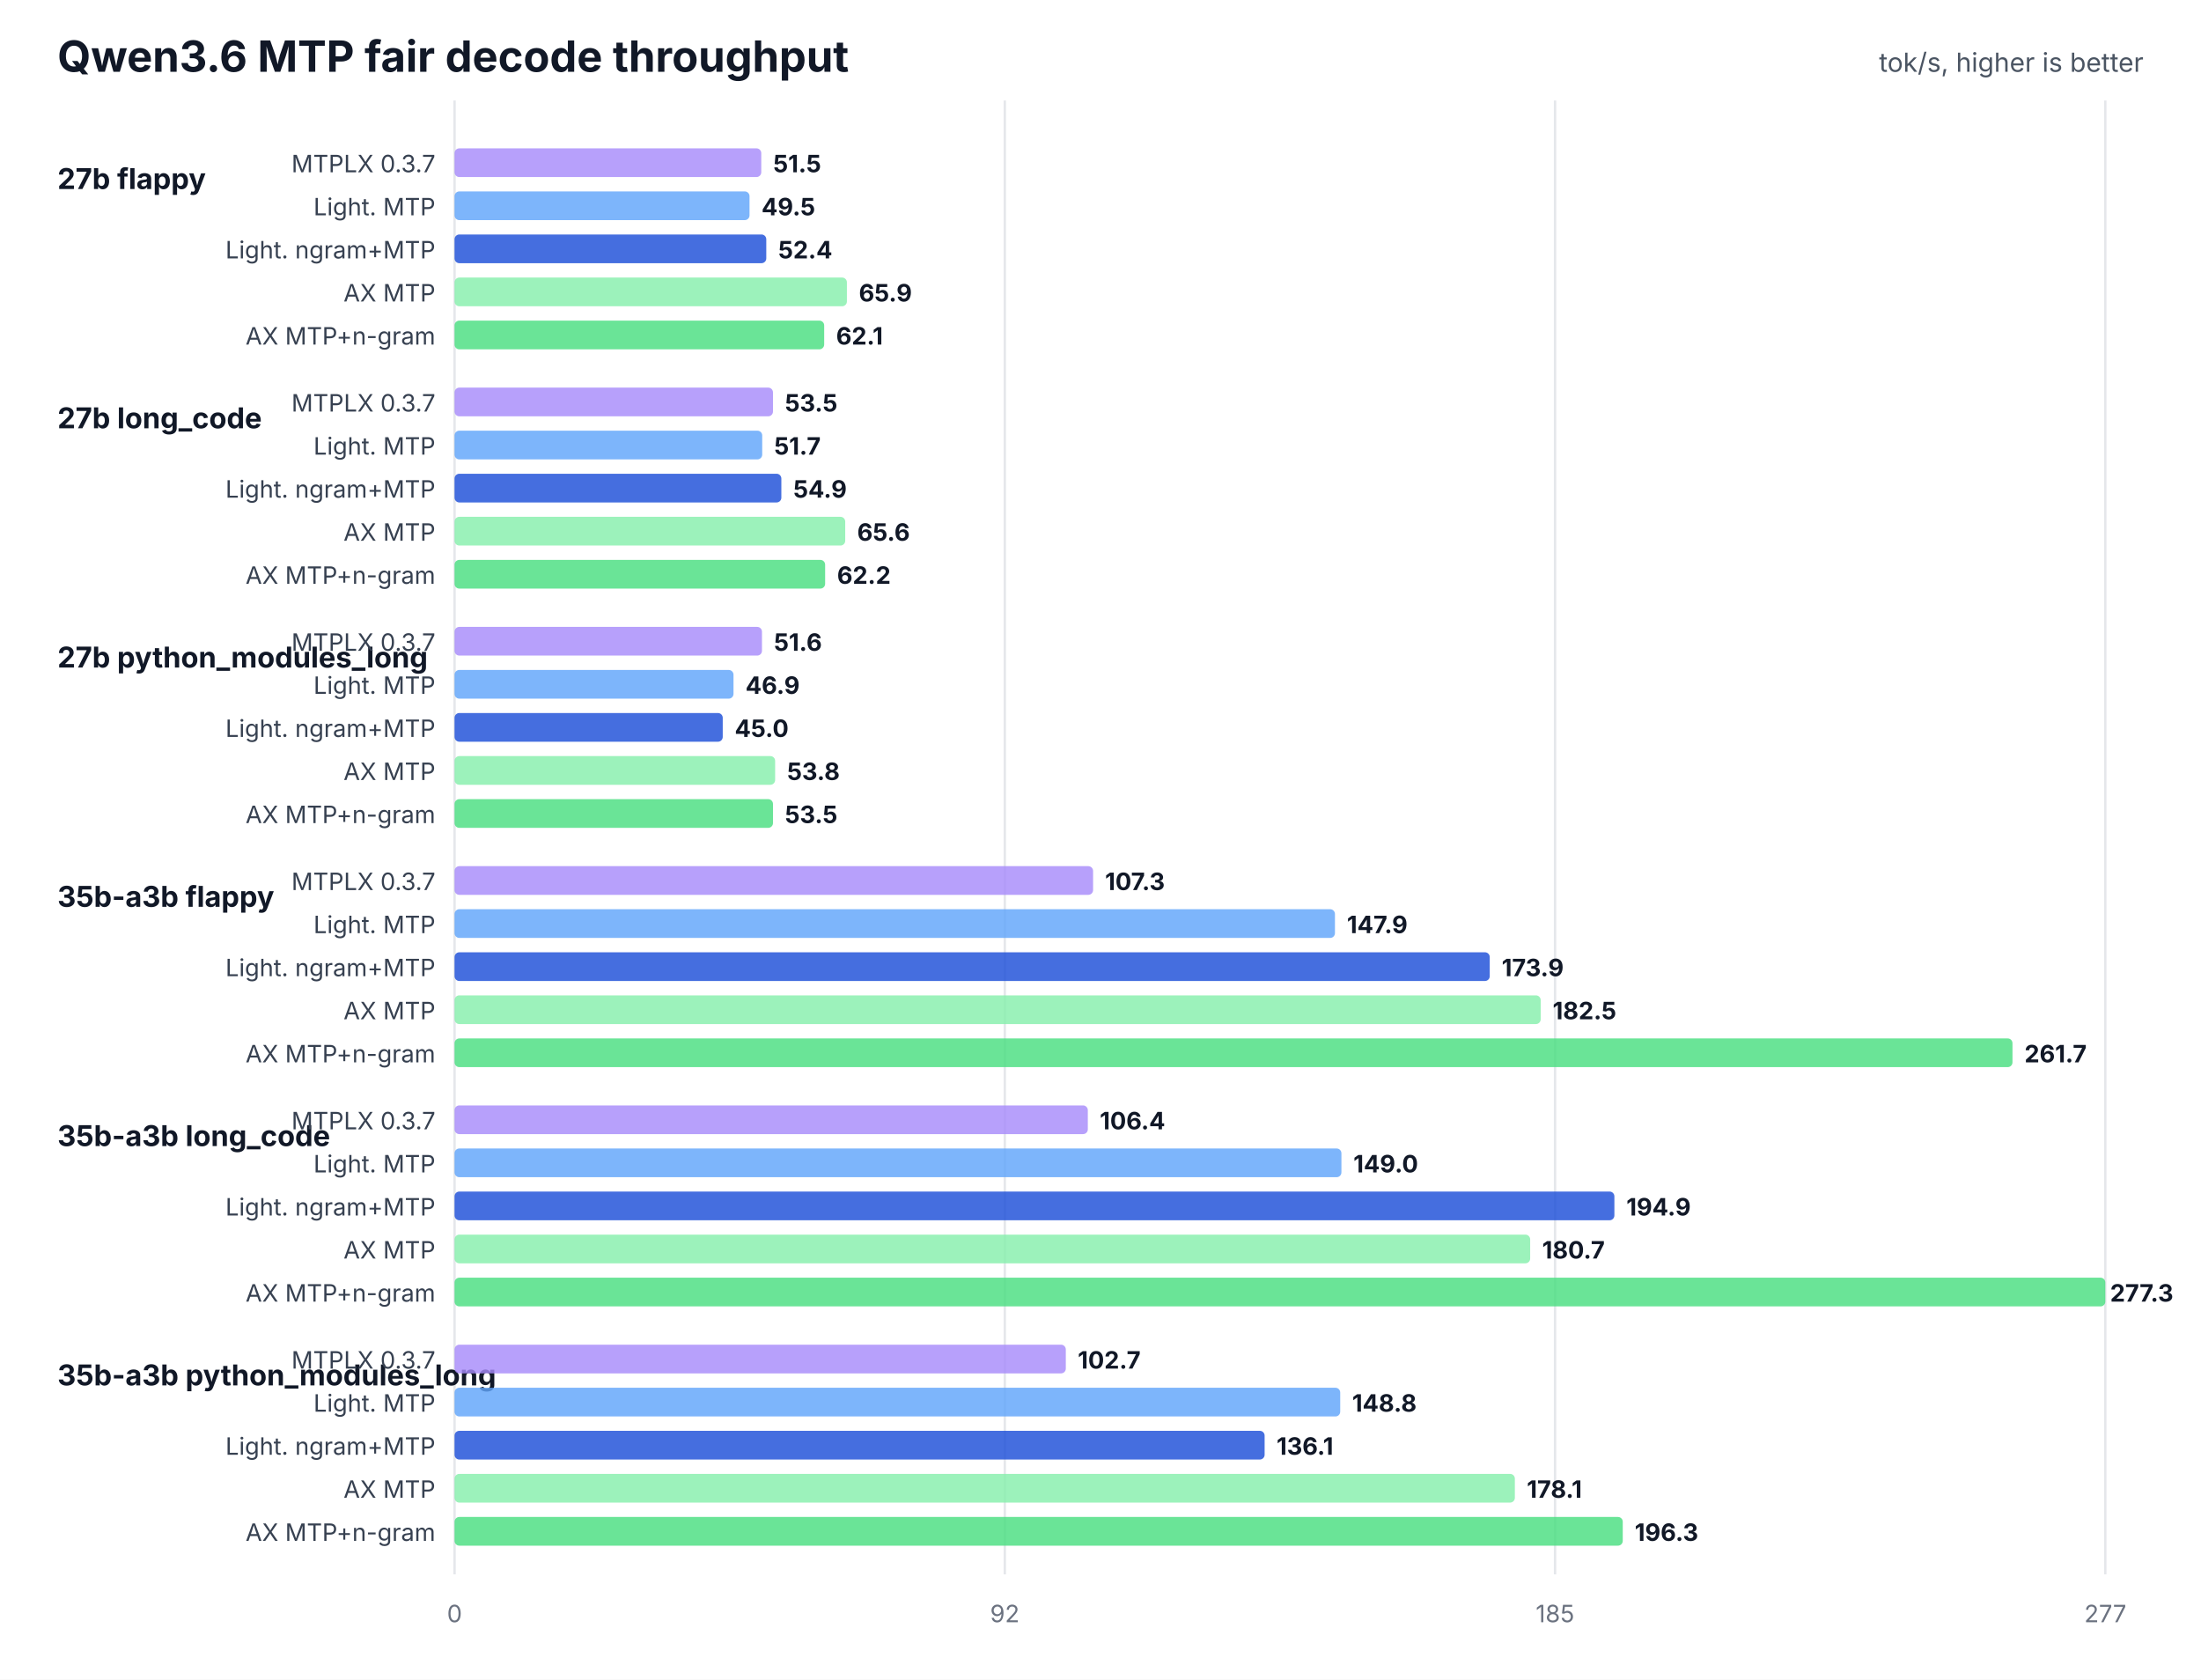
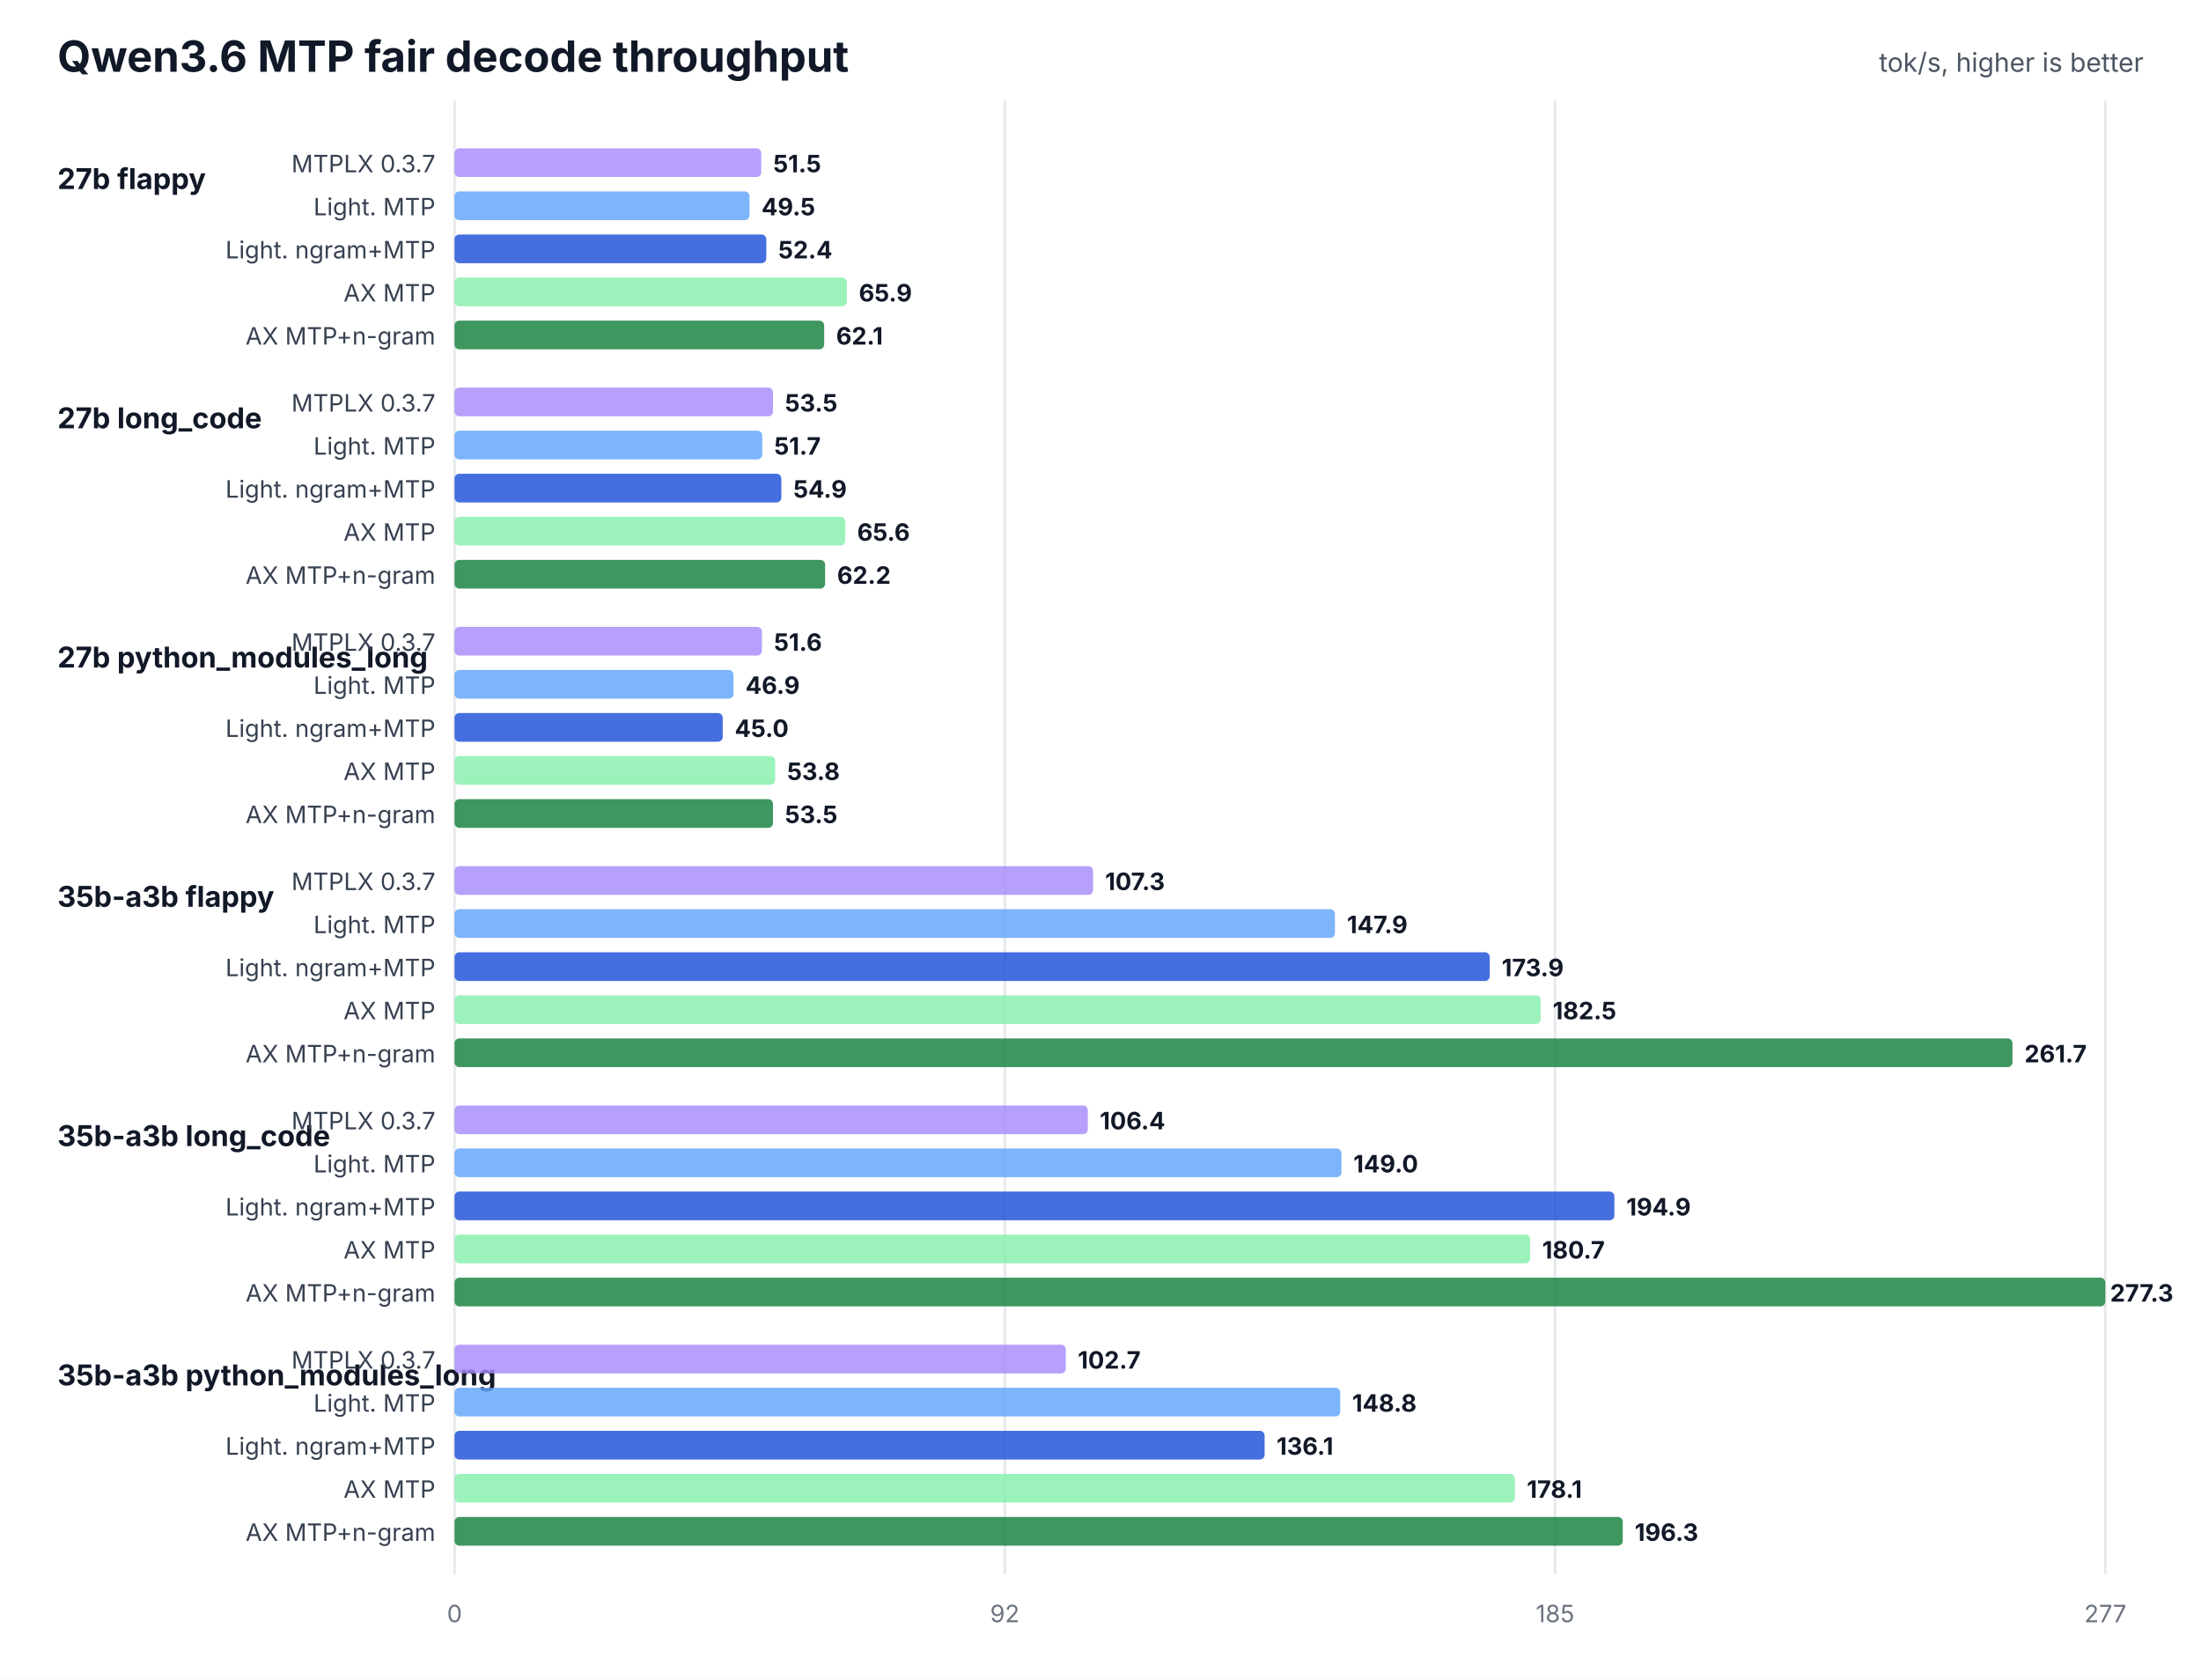
<svg xmlns="http://www.w3.org/2000/svg" width="920" height="702" viewBox="0 0 920 702" role="img">
  <rect width="100%" height="100%" fill="#ffffff" />
  <text x="24" y="30" font-family="Inter,Segoe UI,Arial,sans-serif" font-size="18" font-weight="700" fill="#111827">Qwen3.6 MTP fair decode throughput</text>
  <text x="896" y="30" text-anchor="end" font-family="Inter,Segoe UI,Arial,sans-serif" font-size="11" fill="#4b5563">tok/s, higher is better</text>
  <line x1="190.0" y1="42" x2="190.0" y2="658" stroke="#e5e7eb" stroke-width="1" />
  <text x="190.0" y="678" text-anchor="middle" font-family="Inter,Segoe UI,Arial,sans-serif" font-size="10" fill="#6b7280">0</text>
  <line x1="420.0" y1="42" x2="420.0" y2="658" stroke="#e5e7eb" stroke-width="1" />
  <text x="420.0" y="678" text-anchor="middle" font-family="Inter,Segoe UI,Arial,sans-serif" font-size="10" fill="#6b7280">92</text>
  <line x1="650.0" y1="42" x2="650.0" y2="658" stroke="#e5e7eb" stroke-width="1" />
  <text x="650.0" y="678" text-anchor="middle" font-family="Inter,Segoe UI,Arial,sans-serif" font-size="10" fill="#6b7280">185</text>
  <line x1="880.0" y1="42" x2="880.0" y2="658" stroke="#e5e7eb" stroke-width="1" />
  <text x="880.0" y="678" text-anchor="middle" font-family="Inter,Segoe UI,Arial,sans-serif" font-size="10" fill="#6b7280">277</text>
  <text x="24" y="79" font-family="Inter,Segoe UI,Arial,sans-serif" font-size="12" font-weight="700" fill="#111827">27b flappy</text>
  <text x="182" y="72" text-anchor="end" font-family="Inter,Segoe UI,Arial,sans-serif" font-size="10" fill="#374151">MTPLX 0.3.7</text>
  <rect x="190" y="62" width="128.2" height="12" rx="2" fill="#a78bfa" fill-opacity="0.82" />
  <text x="323.2" y="72" font-family="Inter,Segoe UI,Arial,sans-serif" font-size="10" font-weight="700" fill="#111827">51.5</text>
  <text x="182" y="90" text-anchor="end" font-family="Inter,Segoe UI,Arial,sans-serif" font-size="10" fill="#374151">Light. MTP</text>
  <rect x="190" y="80" width="123.3" height="12" rx="2" fill="#60a5fa" fill-opacity="0.82" />
  <text x="318.3" y="90" font-family="Inter,Segoe UI,Arial,sans-serif" font-size="10" font-weight="700" fill="#111827">49.5</text>
  <text x="182" y="108" text-anchor="end" font-family="Inter,Segoe UI,Arial,sans-serif" font-size="10" fill="#374151">Light. ngram+MTP</text>
  <rect x="190" y="98" width="130.3" height="12" rx="2" fill="#1d4ed8" fill-opacity="0.82" />
  <text x="325.3" y="108" font-family="Inter,Segoe UI,Arial,sans-serif" font-size="10" font-weight="700" fill="#111827">52.4</text>
  <text x="182" y="126" text-anchor="end" font-family="Inter,Segoe UI,Arial,sans-serif" font-size="10" fill="#374151">AX MTP</text>
  <rect x="190" y="116" width="164.0" height="12" rx="2" fill="#86efac" fill-opacity="0.82" />
  <text x="359.0" y="126" font-family="Inter,Segoe UI,Arial,sans-serif" font-size="10" font-weight="700" fill="#111827">65.9</text>
  <text x="182" y="144" text-anchor="end" font-family="Inter,Segoe UI,Arial,sans-serif" font-size="10" fill="#374151">AX MTP+n-gram</text>
-   <rect x="190" y="134" width="154.5" height="12" rx="2" fill="#4ade80" fill-opacity="0.82" />
+   <rect x="190" y="134" width="154.5" height="12" rx="2" fill="#15803d" fill-opacity="0.82" />
  <text x="349.5" y="144" font-family="Inter,Segoe UI,Arial,sans-serif" font-size="10" font-weight="700" fill="#111827">62.1</text>
  <text x="24" y="179" font-family="Inter,Segoe UI,Arial,sans-serif" font-size="12" font-weight="700" fill="#111827">27b long_code</text>
  <text x="182" y="172" text-anchor="end" font-family="Inter,Segoe UI,Arial,sans-serif" font-size="10" fill="#374151">MTPLX 0.3.7</text>
  <rect x="190" y="162" width="133.1" height="12" rx="2" fill="#a78bfa" fill-opacity="0.82" />
  <text x="328.1" y="172" font-family="Inter,Segoe UI,Arial,sans-serif" font-size="10" font-weight="700" fill="#111827">53.5</text>
  <text x="182" y="190" text-anchor="end" font-family="Inter,Segoe UI,Arial,sans-serif" font-size="10" fill="#374151">Light. MTP</text>
  <rect x="190" y="180" width="128.6" height="12" rx="2" fill="#60a5fa" fill-opacity="0.82" />
  <text x="323.6" y="190" font-family="Inter,Segoe UI,Arial,sans-serif" font-size="10" font-weight="700" fill="#111827">51.7</text>
  <text x="182" y="208" text-anchor="end" font-family="Inter,Segoe UI,Arial,sans-serif" font-size="10" fill="#374151">Light. ngram+MTP</text>
  <rect x="190" y="198" width="136.6" height="12" rx="2" fill="#1d4ed8" fill-opacity="0.82" />
  <text x="331.6" y="208" font-family="Inter,Segoe UI,Arial,sans-serif" font-size="10" font-weight="700" fill="#111827">54.9</text>
  <text x="182" y="226" text-anchor="end" font-family="Inter,Segoe UI,Arial,sans-serif" font-size="10" fill="#374151">AX MTP</text>
  <rect x="190" y="216" width="163.3" height="12" rx="2" fill="#86efac" fill-opacity="0.82" />
  <text x="358.3" y="226" font-family="Inter,Segoe UI,Arial,sans-serif" font-size="10" font-weight="700" fill="#111827">65.6</text>
  <text x="182" y="244" text-anchor="end" font-family="Inter,Segoe UI,Arial,sans-serif" font-size="10" fill="#374151">AX MTP+n-gram</text>
-   <rect x="190" y="234" width="154.9" height="12" rx="2" fill="#4ade80" fill-opacity="0.82" />
+   <rect x="190" y="234" width="154.9" height="12" rx="2" fill="#15803d" fill-opacity="0.82" />
  <text x="349.9" y="244" font-family="Inter,Segoe UI,Arial,sans-serif" font-size="10" font-weight="700" fill="#111827">62.2</text>
  <text x="24" y="279" font-family="Inter,Segoe UI,Arial,sans-serif" font-size="12" font-weight="700" fill="#111827">27b python_modules_long</text>
  <text x="182" y="272" text-anchor="end" font-family="Inter,Segoe UI,Arial,sans-serif" font-size="10" fill="#374151">MTPLX 0.3.7</text>
  <rect x="190" y="262" width="128.5" height="12" rx="2" fill="#a78bfa" fill-opacity="0.82" />
  <text x="323.5" y="272" font-family="Inter,Segoe UI,Arial,sans-serif" font-size="10" font-weight="700" fill="#111827">51.6</text>
  <text x="182" y="290" text-anchor="end" font-family="Inter,Segoe UI,Arial,sans-serif" font-size="10" fill="#374151">Light. MTP</text>
  <rect x="190" y="280" width="116.6" height="12" rx="2" fill="#60a5fa" fill-opacity="0.82" />
  <text x="311.6" y="290" font-family="Inter,Segoe UI,Arial,sans-serif" font-size="10" font-weight="700" fill="#111827">46.9</text>
  <text x="182" y="308" text-anchor="end" font-family="Inter,Segoe UI,Arial,sans-serif" font-size="10" fill="#374151">Light. ngram+MTP</text>
  <rect x="190" y="298" width="112.1" height="12" rx="2" fill="#1d4ed8" fill-opacity="0.82" />
  <text x="307.1" y="308" font-family="Inter,Segoe UI,Arial,sans-serif" font-size="10" font-weight="700" fill="#111827">45.0</text>
  <text x="182" y="326" text-anchor="end" font-family="Inter,Segoe UI,Arial,sans-serif" font-size="10" fill="#374151">AX MTP</text>
  <rect x="190" y="316" width="134.0" height="12" rx="2" fill="#86efac" fill-opacity="0.82" />
  <text x="329.0" y="326" font-family="Inter,Segoe UI,Arial,sans-serif" font-size="10" font-weight="700" fill="#111827">53.8</text>
  <text x="182" y="344" text-anchor="end" font-family="Inter,Segoe UI,Arial,sans-serif" font-size="10" fill="#374151">AX MTP+n-gram</text>
-   <rect x="190" y="334" width="133.1" height="12" rx="2" fill="#4ade80" fill-opacity="0.82" />
+   <rect x="190" y="334" width="133.1" height="12" rx="2" fill="#15803d" fill-opacity="0.82" />
  <text x="328.1" y="344" font-family="Inter,Segoe UI,Arial,sans-serif" font-size="10" font-weight="700" fill="#111827">53.5</text>
  <text x="24" y="379" font-family="Inter,Segoe UI,Arial,sans-serif" font-size="12" font-weight="700" fill="#111827">35b-a3b flappy</text>
  <text x="182" y="372" text-anchor="end" font-family="Inter,Segoe UI,Arial,sans-serif" font-size="10" fill="#374151">MTPLX 0.3.7</text>
  <rect x="190" y="362" width="266.9" height="12" rx="2" fill="#a78bfa" fill-opacity="0.82" />
  <text x="461.9" y="372" font-family="Inter,Segoe UI,Arial,sans-serif" font-size="10" font-weight="700" fill="#111827">107.3</text>
  <text x="182" y="390" text-anchor="end" font-family="Inter,Segoe UI,Arial,sans-serif" font-size="10" fill="#374151">Light. MTP</text>
  <rect x="190" y="380" width="368.0" height="12" rx="2" fill="#60a5fa" fill-opacity="0.82" />
  <text x="563.0" y="390" font-family="Inter,Segoe UI,Arial,sans-serif" font-size="10" font-weight="700" fill="#111827">147.9</text>
  <text x="182" y="408" text-anchor="end" font-family="Inter,Segoe UI,Arial,sans-serif" font-size="10" fill="#374151">Light. ngram+MTP</text>
  <rect x="190" y="398" width="432.7" height="12" rx="2" fill="#1d4ed8" fill-opacity="0.82" />
  <text x="627.7" y="408" font-family="Inter,Segoe UI,Arial,sans-serif" font-size="10" font-weight="700" fill="#111827">173.9</text>
  <text x="182" y="426" text-anchor="end" font-family="Inter,Segoe UI,Arial,sans-serif" font-size="10" fill="#374151">AX MTP</text>
  <rect x="190" y="416" width="454.0" height="12" rx="2" fill="#86efac" fill-opacity="0.82" />
  <text x="649.0" y="426" font-family="Inter,Segoe UI,Arial,sans-serif" font-size="10" font-weight="700" fill="#111827">182.5</text>
  <text x="182" y="444" text-anchor="end" font-family="Inter,Segoe UI,Arial,sans-serif" font-size="10" fill="#374151">AX MTP+n-gram</text>
-   <rect x="190" y="434" width="651.2" height="12" rx="2" fill="#4ade80" fill-opacity="0.82" />
+   <rect x="190" y="434" width="651.2" height="12" rx="2" fill="#15803d" fill-opacity="0.82" />
  <text x="846.2" y="444" font-family="Inter,Segoe UI,Arial,sans-serif" font-size="10" font-weight="700" fill="#111827">261.7</text>
  <text x="24" y="479" font-family="Inter,Segoe UI,Arial,sans-serif" font-size="12" font-weight="700" fill="#111827">35b-a3b long_code</text>
  <text x="182" y="472" text-anchor="end" font-family="Inter,Segoe UI,Arial,sans-serif" font-size="10" fill="#374151">MTPLX 0.3.7</text>
  <rect x="190" y="462" width="264.7" height="12" rx="2" fill="#a78bfa" fill-opacity="0.82" />
  <text x="459.7" y="472" font-family="Inter,Segoe UI,Arial,sans-serif" font-size="10" font-weight="700" fill="#111827">106.4</text>
  <text x="182" y="490" text-anchor="end" font-family="Inter,Segoe UI,Arial,sans-serif" font-size="10" fill="#374151">Light. MTP</text>
  <rect x="190" y="480" width="370.7" height="12" rx="2" fill="#60a5fa" fill-opacity="0.82" />
  <text x="565.7" y="490" font-family="Inter,Segoe UI,Arial,sans-serif" font-size="10" font-weight="700" fill="#111827">149.0</text>
  <text x="182" y="508" text-anchor="end" font-family="Inter,Segoe UI,Arial,sans-serif" font-size="10" fill="#374151">Light. ngram+MTP</text>
  <rect x="190" y="498" width="484.8" height="12" rx="2" fill="#1d4ed8" fill-opacity="0.82" />
  <text x="679.8" y="508" font-family="Inter,Segoe UI,Arial,sans-serif" font-size="10" font-weight="700" fill="#111827">194.9</text>
  <text x="182" y="526" text-anchor="end" font-family="Inter,Segoe UI,Arial,sans-serif" font-size="10" fill="#374151">AX MTP</text>
  <rect x="190" y="516" width="449.6" height="12" rx="2" fill="#86efac" fill-opacity="0.82" />
  <text x="644.6" y="526" font-family="Inter,Segoe UI,Arial,sans-serif" font-size="10" font-weight="700" fill="#111827">180.7</text>
  <text x="182" y="544" text-anchor="end" font-family="Inter,Segoe UI,Arial,sans-serif" font-size="10" fill="#374151">AX MTP+n-gram</text>
-   <rect x="190" y="534" width="690.0" height="12" rx="2" fill="#4ade80" fill-opacity="0.82" />
+   <rect x="190" y="534" width="690.0" height="12" rx="2" fill="#15803d" fill-opacity="0.82" />
  <text x="882.0" y="544" font-family="Inter,Segoe UI,Arial,sans-serif" font-size="10" font-weight="700" fill="#111827">277.3</text>
  <text x="24" y="579" font-family="Inter,Segoe UI,Arial,sans-serif" font-size="12" font-weight="700" fill="#111827">35b-a3b python_modules_long</text>
  <text x="182" y="572" text-anchor="end" font-family="Inter,Segoe UI,Arial,sans-serif" font-size="10" fill="#374151">MTPLX 0.3.7</text>
  <rect x="190" y="562" width="255.5" height="12" rx="2" fill="#a78bfa" fill-opacity="0.82" />
  <text x="450.5" y="572" font-family="Inter,Segoe UI,Arial,sans-serif" font-size="10" font-weight="700" fill="#111827">102.7</text>
  <text x="182" y="590" text-anchor="end" font-family="Inter,Segoe UI,Arial,sans-serif" font-size="10" fill="#374151">Light. MTP</text>
  <rect x="190" y="580" width="370.2" height="12" rx="2" fill="#60a5fa" fill-opacity="0.82" />
  <text x="565.2" y="590" font-family="Inter,Segoe UI,Arial,sans-serif" font-size="10" font-weight="700" fill="#111827">148.8</text>
  <text x="182" y="608" text-anchor="end" font-family="Inter,Segoe UI,Arial,sans-serif" font-size="10" fill="#374151">Light. ngram+MTP</text>
  <rect x="190" y="598" width="338.6" height="12" rx="2" fill="#1d4ed8" fill-opacity="0.82" />
  <text x="533.6" y="608" font-family="Inter,Segoe UI,Arial,sans-serif" font-size="10" font-weight="700" fill="#111827">136.1</text>
  <text x="182" y="626" text-anchor="end" font-family="Inter,Segoe UI,Arial,sans-serif" font-size="10" fill="#374151">AX MTP</text>
  <rect x="190" y="616" width="443.2" height="12" rx="2" fill="#86efac" fill-opacity="0.82" />
  <text x="638.2" y="626" font-family="Inter,Segoe UI,Arial,sans-serif" font-size="10" font-weight="700" fill="#111827">178.1</text>
  <text x="182" y="644" text-anchor="end" font-family="Inter,Segoe UI,Arial,sans-serif" font-size="10" fill="#374151">AX MTP+n-gram</text>
-   <rect x="190" y="634" width="488.3" height="12" rx="2" fill="#4ade80" fill-opacity="0.82" />
+   <rect x="190" y="634" width="488.3" height="12" rx="2" fill="#15803d" fill-opacity="0.82" />
  <text x="683.3" y="644" font-family="Inter,Segoe UI,Arial,sans-serif" font-size="10" font-weight="700" fill="#111827">196.3</text>
</svg>
